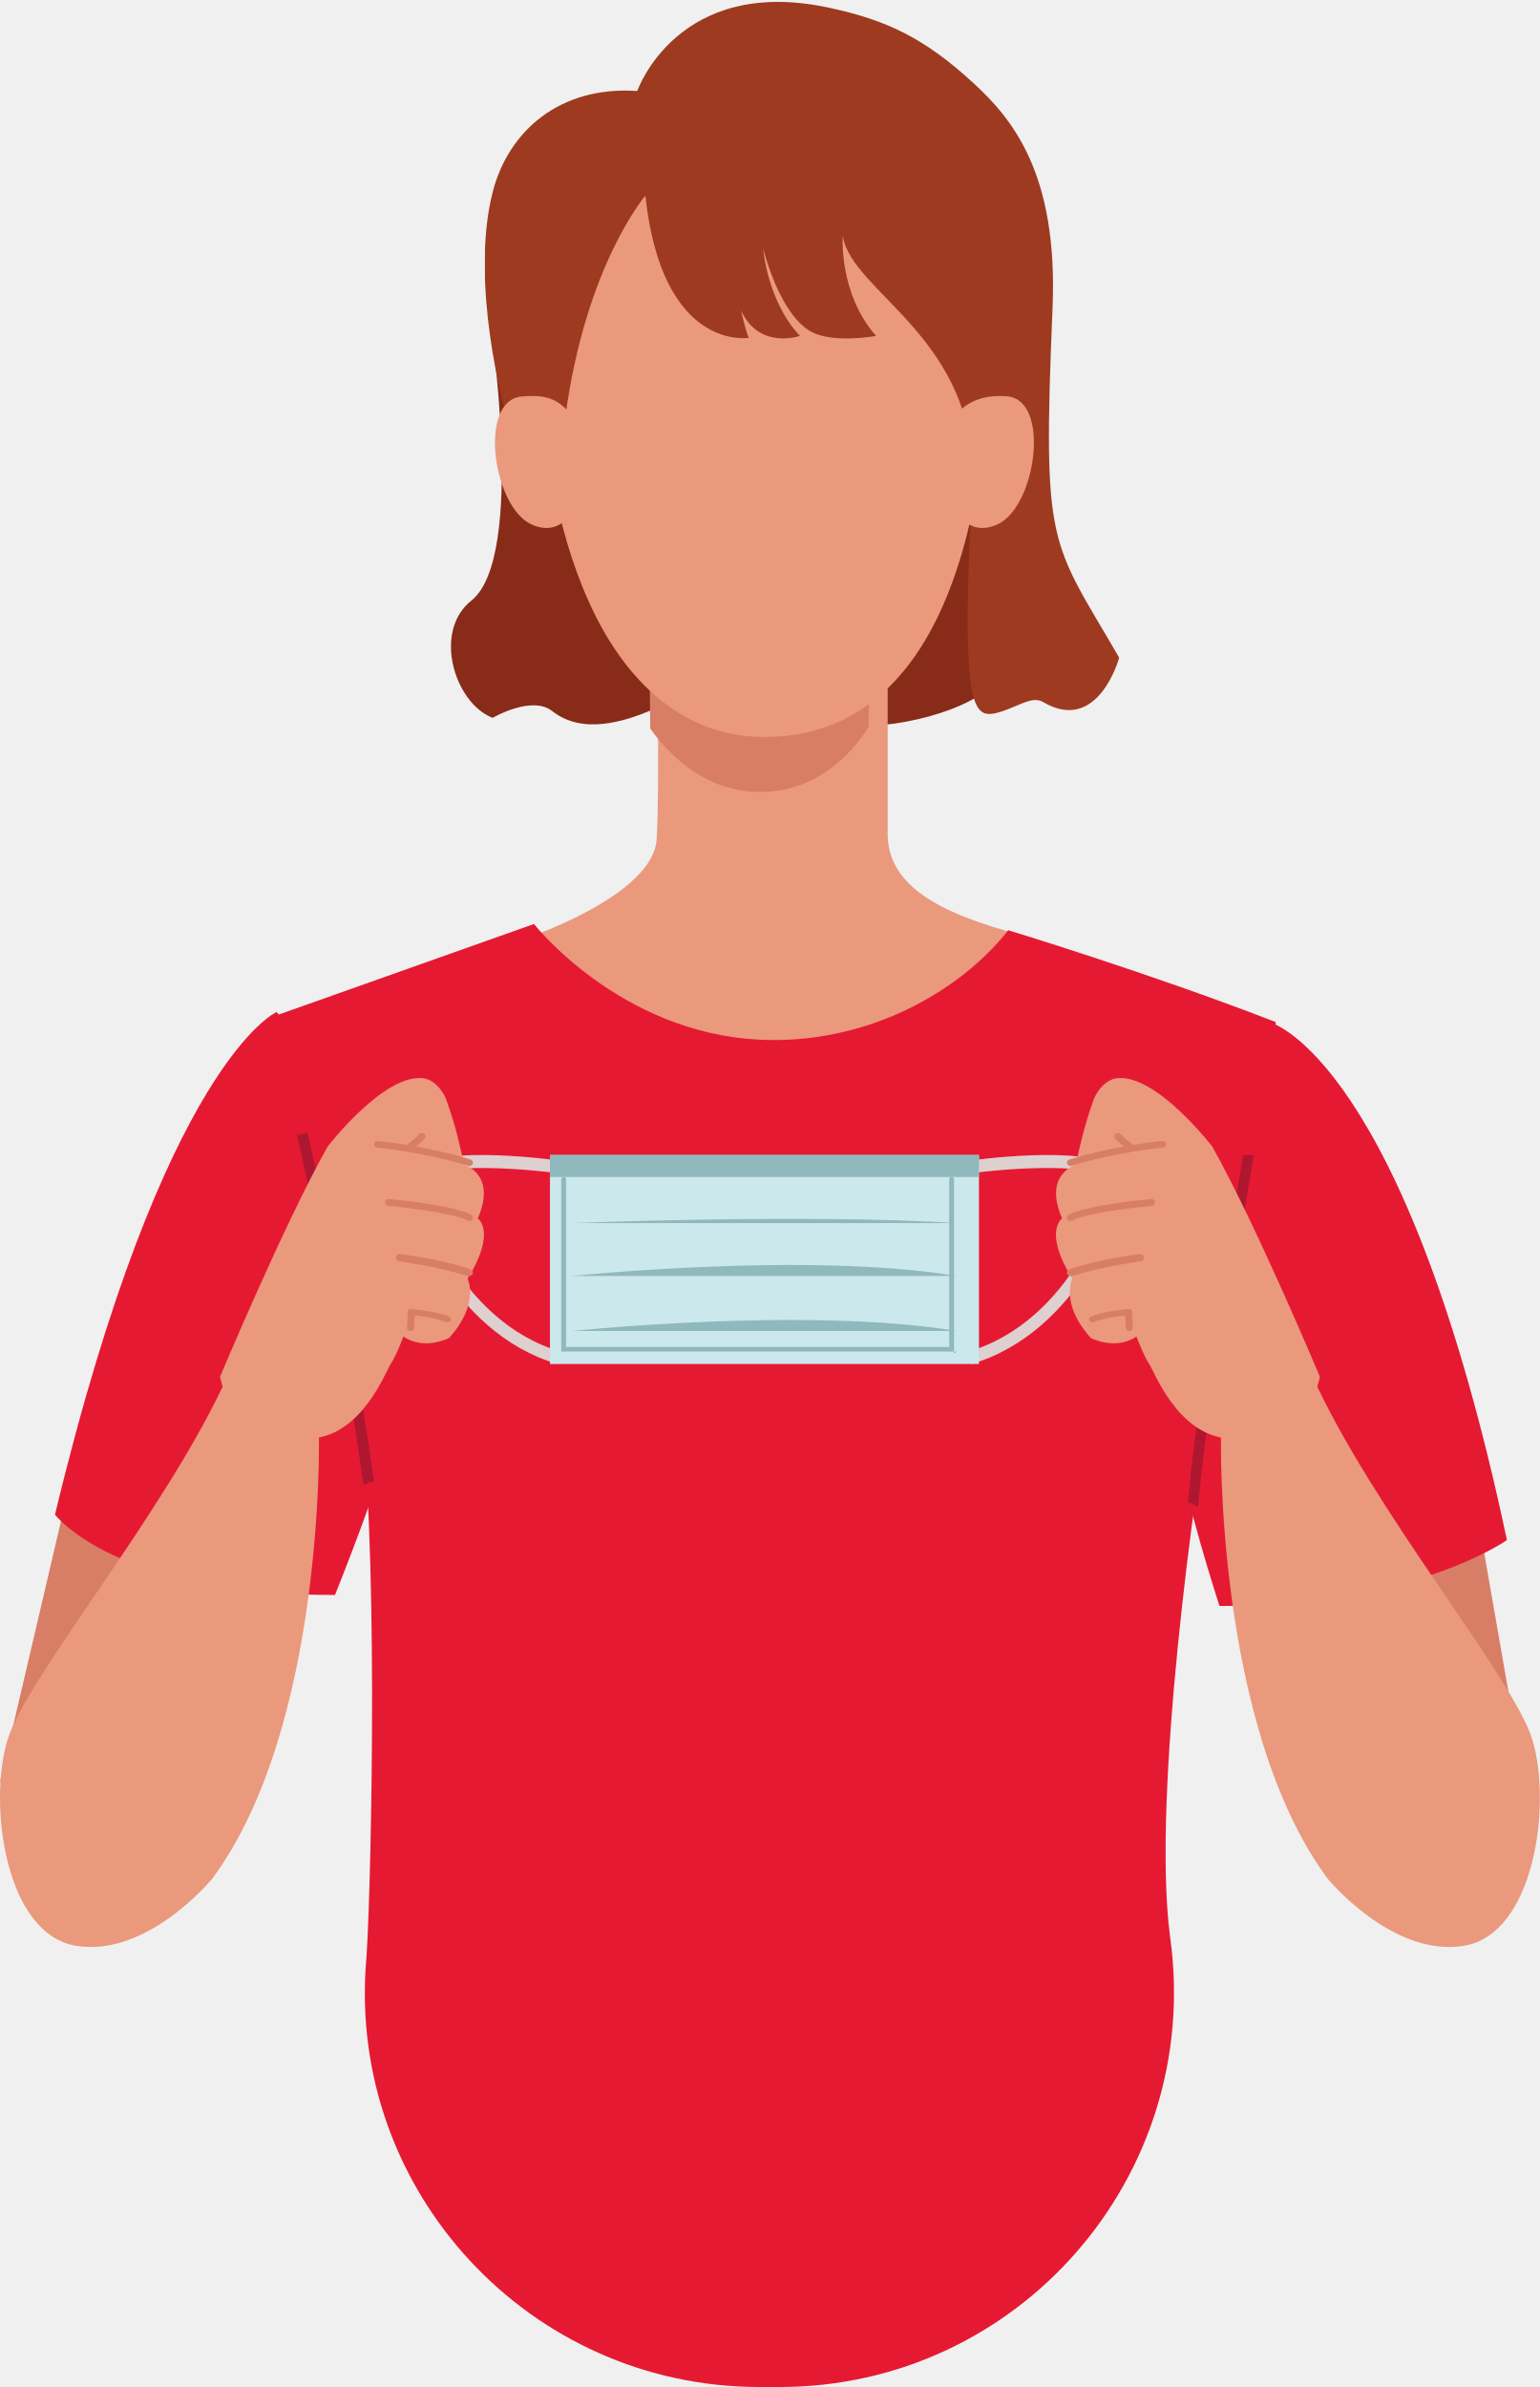
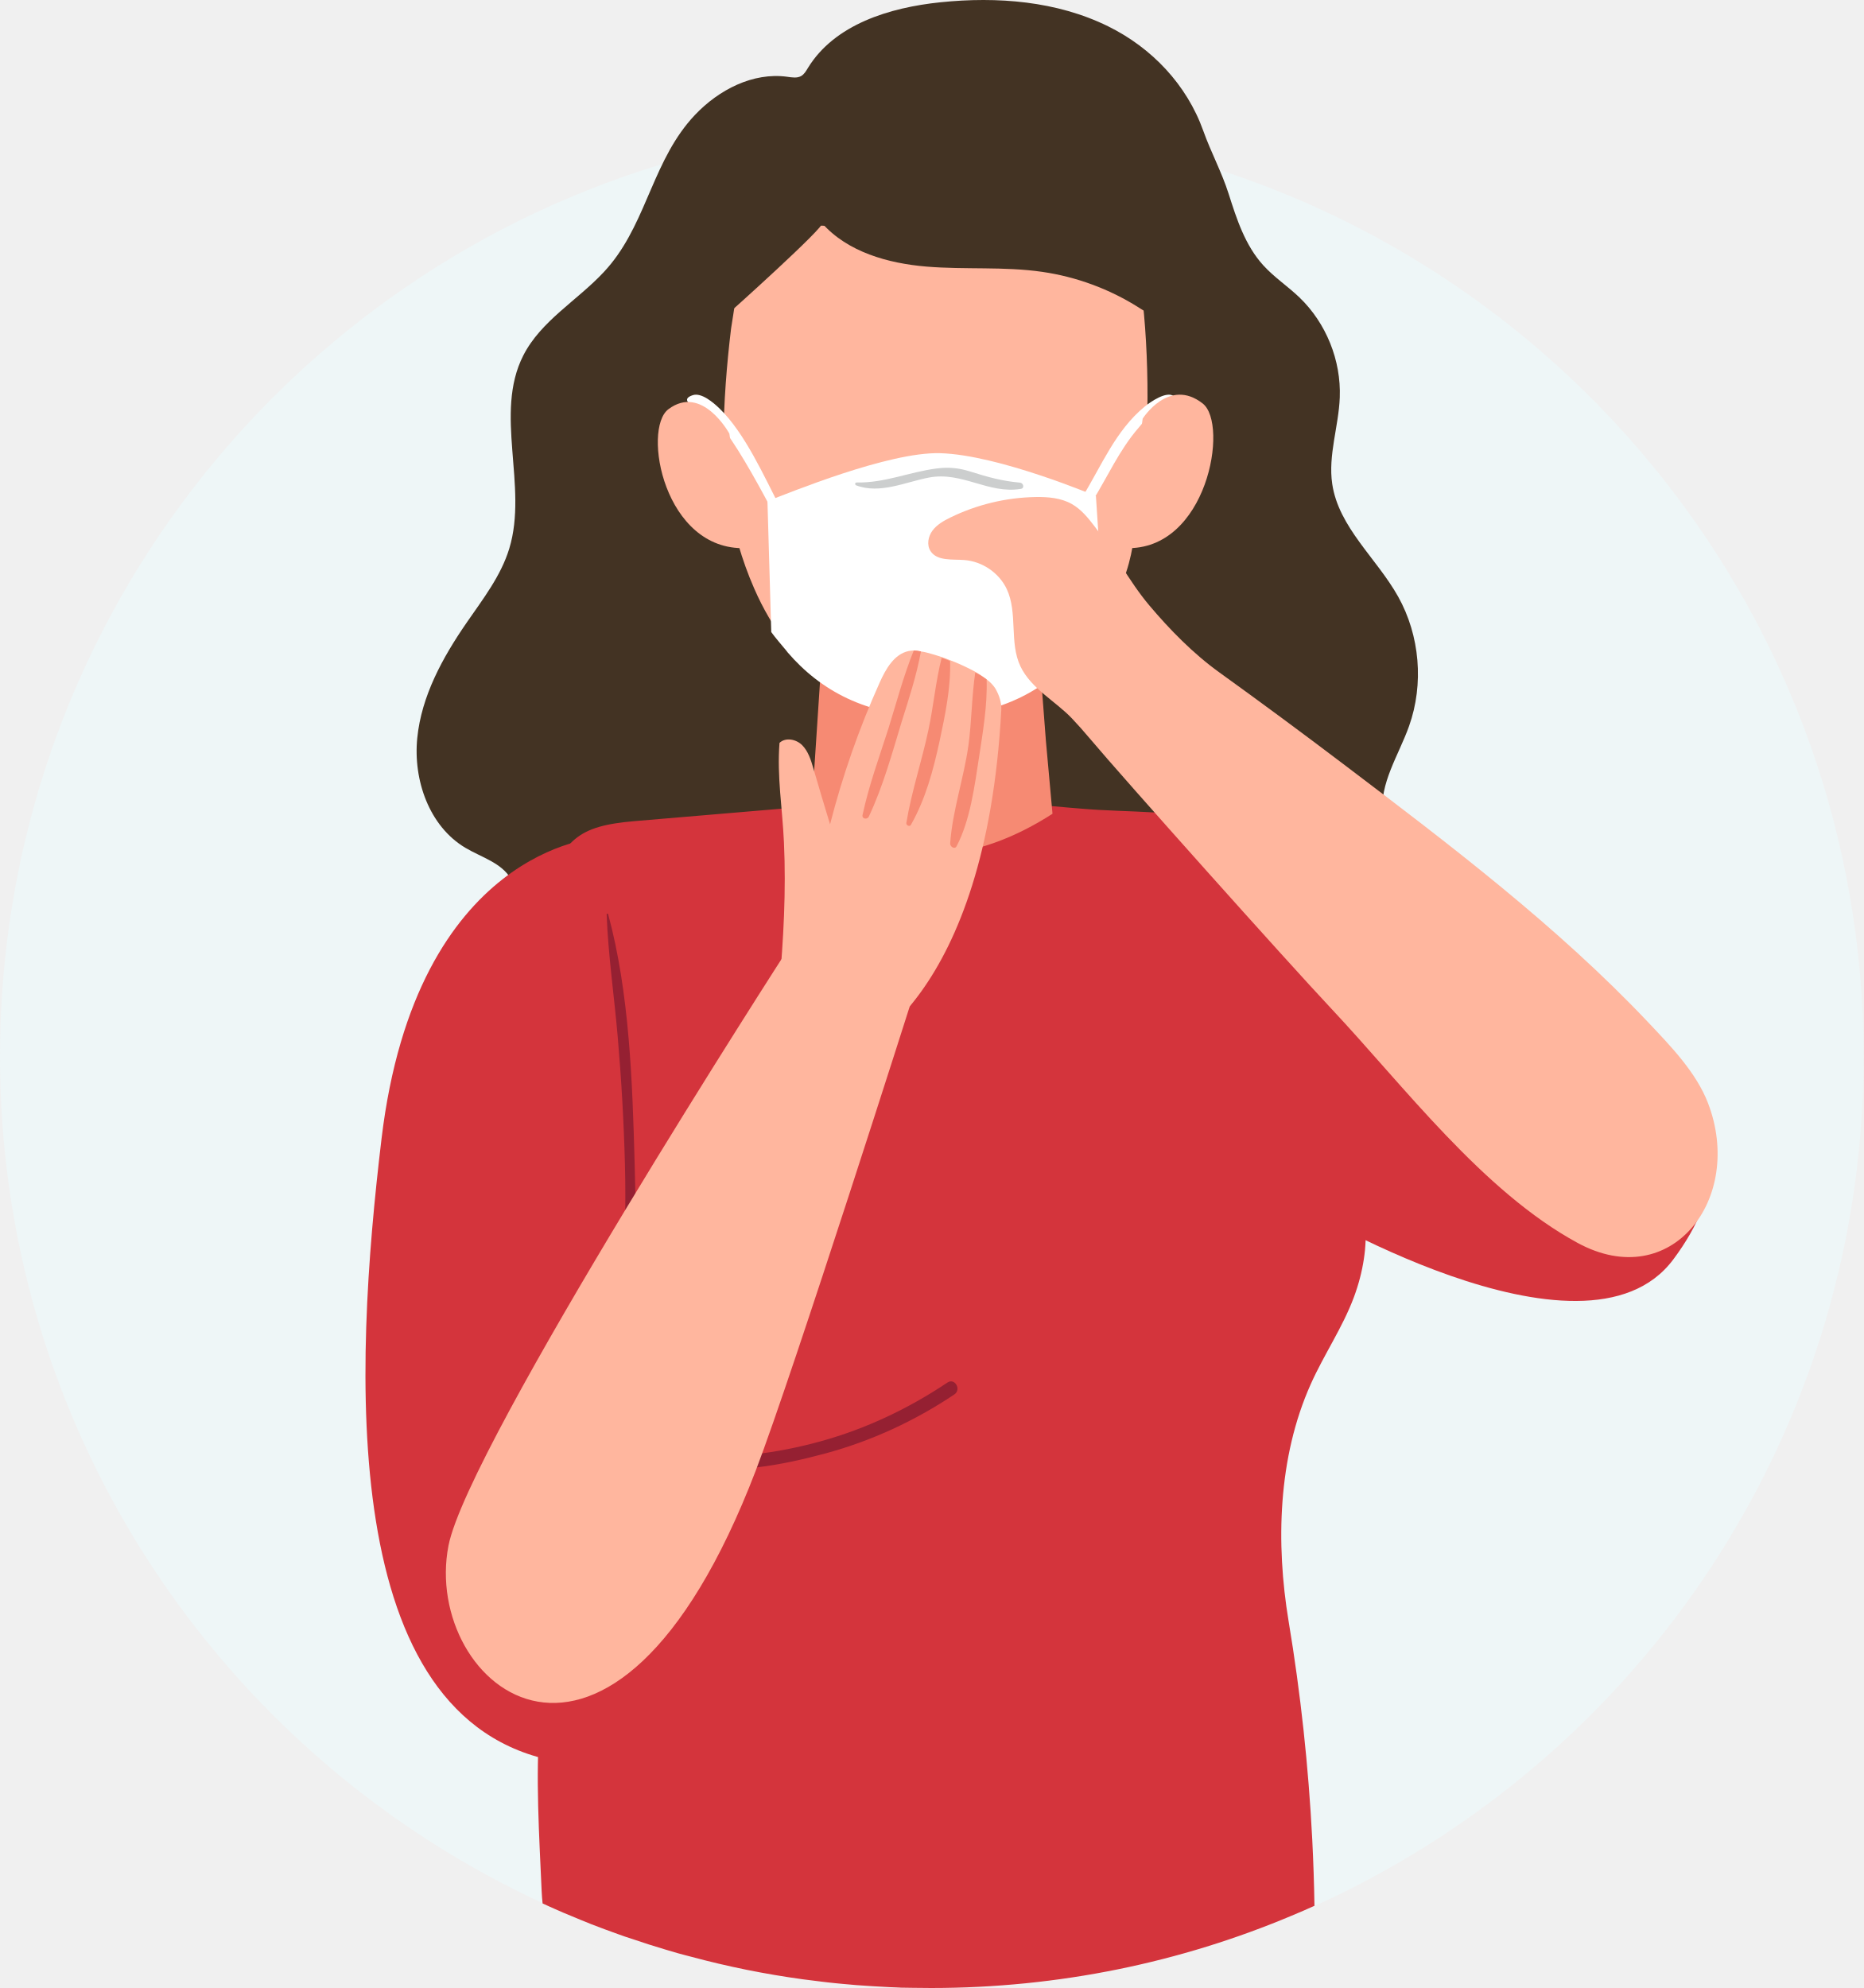
- <svg xmlns="http://www.w3.org/2000/svg" xmlns:xlink="http://www.w3.org/1999/xlink" width="140px" height="217px" viewBox="0 0 140 217" version="1.1">
+ <svg xmlns="http://www.w3.org/2000/svg" xmlns:xlink="http://www.w3.org/1999/xlink" width="255px" height="272px" viewBox="0 0 255 272" version="1.1">
  <defs>
-     <polygon id="path-1" points="0.067 0.174 57.75 0.174 57.75 64.914 0.067 64.914" />
-     <polygon id="path-3" points="0 217 140 217 140 0 0 0" />
+     <polygon id="path-1" points="0 0.051 254.972 0.051 254.972 255 0 255" />
+     <polygon id="path-3" points="0.006 0.121 118.882 0.121 118.882 162 0.006 162" />
  </defs>
  <g id="Page-1" stroke="none" stroke-width="1" fill="none" fill-rule="evenodd">
-     <g id="Extra-large:-Desktops---12-col" transform="translate(-698, -700)">
-       <g id="Group-53" transform="translate(698, 700)">
-         <path d="M44.524,29 C44.524,29 47.881,50.599 42.852,54.602 C39.313,57.421 41.34,63.936 44.789,65.259 C44.789,65.259 48.338,63.173 50.212,64.648 C52.984,66.83 56.779,65.583 59.261,64.547 C61.745,63.51 72.041,63.678 74.658,65.268 C77.275,66.858 85.103,65.711 89,63.243 L89,29.045 L44.524,29 Z" id="Fill-1" fill="#892B19" />
-         <path d="M80.702,58 L80.702,75.818 C80.702,81.225 87.047,83.539 94,85.304 C94,85.304 85.824,96.32 69.806,95.993 C53.787,95.666 50.543,88.828 48,85.226 C48,85.226 59.41,81.397 59.703,76.268 C59.996,71.14 59.708,58 59.708,58 L80.702,58 Z" id="Fill-3" fill="#EA997D" />
-         <path d="M69.122,72 C64.323,72 60.987,68.863 59.114,66.235 C59.086,61.793 59,58 59,58 L78.967,58 C78.967,58 79.042,61.821 78.967,66.062 C77.36,68.717 74.046,72 69.122,72" id="Fill-5" fill="#D87E66" />
-         <path d="M49.146,35.533 C50.865,56.791 59.057,67 69.518,67 C79.943,67 88.255,58.571 89.891,35.533 C91.099,18.522 82.125,8 69.518,8 C56.912,8 47.719,17.873 49.146,35.533" id="Fill-7" fill="#EA997D" />
-         <g id="Group-11" transform="translate(44, 0)">
+     <g id="Extra-large:-Desktops---12-col" transform="translate(-640, -596)">
+       <g id="Group-61" transform="translate(640, 596)">
+         <g id="Group-3" transform="translate(0, 17)">
          <mask id="mask-2" fill="white">
            <use xlink:href="#path-1" />
          </mask>
-           <g id="Clip-10" />
-           <path d="M57.75,59.789 C57.75,59.789 55.855,66.798 50.82,63.815 C49.759,63.185 48.362,64.407 46.465,64.847 C44.288,65.352 43.391,63.472 44.377,44.256 C45.066,30.82 33.313,26.566 32.616,21.408 C32.616,21.408 32.231,26.672 35.647,30.541 C35.647,30.541 31.875,31.232 29.829,30.197 C27.733,29.137 26.171,25.585 25.386,22.603 C25.386,22.603 25.746,27.376 28.729,30.541 C28.729,30.541 25.013,31.831 23.371,28.22 C23.371,28.22 23.815,30.197 24.077,30.713 C24.077,30.713 16.207,32.034 14.673,17.789 C14.673,17.789 9.297,24.033 7.419,37.726 C6.473,44.612 1.914,37.326 1.914,37.326 C1.914,37.326 -1.34,25.816 0.789,17.471 C2.205,11.923 6.892,7.791 13.936,8.272 C13.936,8.272 17.59,-2.279 31.396,0.706 C36.54,1.819 39.977,3.394 44.501,7.554 C48.02,10.79 52.202,15.764 51.693,27.978 C50.77,50.067 51.479,48.955 57.75,59.789" id="Fill-9" fill="#9E3A20" mask="url(#mask-2)" />
+           <g id="Clip-2" />
+           <path d="M254.972,127.526 C254.972,174.67 229.368,215.842 191.322,237.869 C190.338,238.447 189.331,239.015 188.324,239.559 C188.266,239.594 188.208,239.628 188.15,239.651 C187.826,239.837 187.513,240.01 187.189,240.173 C184.759,241.469 182.293,242.684 179.77,243.807 C178.74,244.27 177.71,244.722 176.668,245.149 C161.551,251.504 144.93,255 127.475,255 C126.664,255 125.854,254.988 125.032,254.977 L123.412,254.954 C122.879,254.919 122.347,254.907 121.814,254.884 C120.298,254.803 118.77,254.722 117.265,254.607 C116.617,254.548 115.969,254.491 115.309,254.433 C114.661,254.363 114.013,254.317 113.365,254.236 C112.844,254.166 112.3,254.12 111.756,254.039 C111.165,253.97 110.587,253.889 109.997,253.819 C104.811,253.113 99.718,252.083 94.764,250.752 C94.151,250.601 93.537,250.428 92.924,250.266 C92.391,250.104 91.836,249.942 91.303,249.791 C89.729,249.329 88.178,248.831 86.65,248.309 C86.036,248.125 85.423,247.905 84.809,247.684 C83.559,247.245 82.333,246.782 81.094,246.307 C80.597,246.11 80.087,245.902 79.577,245.694 C79.126,245.508 78.686,245.323 78.27,245.149 C77.575,244.872 76.904,244.583 76.209,244.27 C75.631,244.027 75.052,243.749 74.461,243.483 C74.184,243.356 73.895,243.217 73.605,243.089 C73.57,243.077 73.524,243.054 73.489,243.032 C72.656,242.638 71.834,242.256 71.012,241.828 C70.376,241.527 69.739,241.203 69.102,240.855 C69.079,240.855 69.068,240.855 69.056,240.844 C68.859,240.739 68.651,240.647 68.454,240.531 C68.385,240.496 68.327,240.462 68.257,240.428 C61.591,236.92 55.259,232.845 49.344,228.239 C19.33,204.939 0,168.489 0,127.526 C0,69.177 39.204,19.995 92.692,4.843 C93.537,4.612 94.37,4.38 95.216,4.16 C105.529,1.475 116.328,0.051 127.475,0.051 C137.417,0.051 147.083,1.185 156.354,3.339 C156.979,3.489 157.592,3.639 158.206,3.79 C213.777,17.518 254.972,67.707 254.972,127.526" id="Fill-1" fill="#EEF6F7" mask="url(#mask-2)" />
        </g>
-         <path d="M86.37,38.607 C86.37,38.607 87.423,35.685 91.559,36.028 C95.556,36.36 94.201,46.074 90.681,47.675 C87.163,49.275 86,44.448 86,44.448 L86.37,38.607 Z" id="Fill-12" fill="#EA997D" />
-         <path d="M52.63,38.62 C50.988,36.228 49.826,35.848 47.441,36.045 C43.443,36.377 44.799,46.077 48.319,47.675 C51.838,49.273 53,44.453 53,44.453 L52.63,38.62 Z" id="Fill-14" fill="#EA997D" />
-         <polygon id="Fill-16" fill="#D87E66" points="0 162 7.715 129 29 134.4 21.529 162" />
-         <polygon id="Fill-18" fill="#D87E66" points="138 158.738 132.812 129 112 133.382 118.327 161" />
-         <path d="M25.148,92 C25.148,92 14.903,96.487 5,137.694 C5,137.694 10.466,145 30.454,145 C30.454,145 34.908,133.934 35.465,130.633 C37.842,116.53 31.927,99.846 25.148,92" id="Fill-20" fill="#E61933" />
-         <path d="M115.606,93 C115.606,93 127.772,96.416 137,140.003 C137,140.003 128.698,146 110.87,146 C110.87,146 107.562,135.851 107.232,131.875 C106.105,118.324 109.114,100.95 115.606,93" id="Fill-22" fill="#E61933" />
-         <path d="M48.548,84 C48.548,84 56.289,93.864 68.996,94.512 C78.836,95.014 87.319,90.108 91.661,84.568 C91.661,84.568 104.533,88.465 116,92.924 C116,92.924 111.218,120.842 110.266,126.05 C108.653,134.878 104.721,163.193 106.364,175.964 C106.378,176.073 106.392,176.181 106.407,176.291 C109.3,197.828 92.611,217 70.879,217 L69.033,217 C48.14,217 31.645,199.205 33.281,178.376 C33.303,178.097 33.322,177.83 33.338,177.576 C33.789,170.399 34.453,138.214 32.541,126.627 C31.602,120.931 26.911,97.609 25,92.353 L48.548,84 Z" id="Fill-24" fill="#E61933" />
-         <path d="M113.02,105 C111.59,113.391 109.873,123.429 109.344,126.352 C108.664,130.109 108.303,133.222 108,136.543 C108.326,136.66 108.638,136.814 108.93,137 C109.239,133.563 109.597,130.385 110.295,126.528 C110.827,123.583 112.564,113.434 114,105.009 C113.673,105.006 113.346,105.003 113.02,105" id="Fill-26" fill="#AF1731" />
-         <path d="M27.971,103 C27.645,103.053 27.321,103.111 27,103.179 C28.983,111.986 31.119,122.776 31.771,126.709 C32.299,129.888 32.711,132.551 33.046,135 C33.35,134.857 33.67,134.746 34,134.668 C33.669,132.266 33.264,129.653 32.748,126.55 C32.095,122.615 29.959,111.835 27.971,103" id="Fill-28" fill="#AF1731" />
-         <path d="M50.69,124 C40.912,121.165 36.532,109.457 37.039,107.101 C37.694,104.06 47.681,105.1 50.727,105.492 L50.584,106.641 C44.812,105.9 38.437,106.007 38.149,107.349 C37.828,108.84 41.53,120.139 51,122.886 L50.69,124 Z" id="Fill-30" fill="#DDD0CE" />
-         <path d="M88.31,124 C98.088,121.165 102.468,109.457 101.961,107.101 C101.306,104.06 91.319,105.1 88.273,105.492 L88.416,106.641 C94.188,105.9 100.563,106.007 100.851,107.349 C101.172,108.84 97.471,120.139 88,122.886 L88.31,124 Z" id="Fill-32" fill="#DDD0CE" />
-         <mask id="mask-4" fill="white">
-           <use xlink:href="#path-3" />
-         </mask>
-         <g id="Clip-35" />
-         <polygon id="Fill-34" fill="#CBE8EC" mask="url(#mask-4)" points="50 124 89 124 89 105 50 105" />
-         <polygon id="Fill-36" fill="#8FB9BC" mask="url(#mask-4)" points="50 107 89 107 89 105 50 105" />
-         <path d="M52,111.193 C52,111.193 73.411,110.323 87,111.193 L52,111.193 Z" id="Fill-37" fill="#8FB9BC" mask="url(#mask-4)" />
-         <path d="M52,116 C52,116 73.411,113.75 87,116 L52,116 Z" id="Fill-38" fill="#8FB9BC" mask="url(#mask-4)" />
-         <path d="M52,121 C52,121 73.411,118.75 87,121 L52,121 Z" id="Fill-39" fill="#8FB9BC" mask="url(#mask-4)" />
-         <path d="M86.979,122.867 L51.06,122.867 C50.95,122.867 51.025,123.075 51.025,122.97 L51.025,107.19 C51.025,107.085 51.132,107 51.243,107 C51.353,107 51.461,107.085 51.461,107.19 L51.461,122.453 L86.298,122.453 L86.298,107.19 C86.298,107.085 86.405,107 86.515,107 C86.625,107 86.733,107.085 86.733,107.19 L86.733,122.97 C86.733,123.075 87.089,122.867 86.979,122.867" id="Fill-40" fill="#8FB9BC" mask="url(#mask-4)" />
-         <path d="M20,125.17 C20,125.17 25.847,111.224 29.786,104.237 C29.786,104.237 34.954,97.5 38.548,98.03 C39.258,98.135 40.179,98.857 40.618,100.099 C41.424,102.377 41.798,104.057 42.196,105.882 C42.196,105.882 45.19,106.747 43.442,110.767 C43.442,110.767 45.183,111.961 42.513,116.242 C42.513,116.242 43.639,118.545 40.82,121.639 C40.82,121.639 38.603,122.804 36.677,121.503 C36.677,121.503 35.999,123.306 35.535,123.971 C35.07,124.634 32.957,130.486 28.254,130.78 C28.254,130.78 21.748,132.704 20,125.17" id="Fill-41" fill="#EA997D" mask="url(#mask-4)" />
-         <path d="M42.982,105.794 C43.041,105.636 42.949,105.464 42.776,105.41 C41.048,104.874 39.286,104.491 37.823,104.227 C38.115,103.993 38.496,103.668 38.635,103.46 C38.729,103.317 38.678,103.13 38.522,103.044 C38.365,102.956 38.163,103.005 38.07,103.147 C37.96,103.315 37.417,103.757 37.066,104.02 C37.041,104.038 37.025,104.062 37.007,104.085 C35.447,103.83 34.383,103.727 34.363,103.726 C34.182,103.709 34.019,103.83 34.002,103.995 C33.986,104.139 34.081,104.269 34.223,104.313 C34.246,104.32 34.27,104.325 34.296,104.327 C34.338,104.332 38.553,104.738 42.564,105.984 C42.738,106.038 42.924,105.952 42.982,105.794" id="Fill-42" fill="#D87E66" mask="url(#mask-4)" />
-         <path d="M42.548,110.967 C42.697,111.043 42.889,110.983 42.966,110.829 C43.045,110.675 42.982,110.486 42.828,110.408 C41.071,109.521 35.575,109.021 35.341,109.001 C35.169,108.986 35.016,109.113 35.001,109.285 C34.988,109.43 35.079,109.563 35.213,109.608 C35.235,109.616 35.26,109.621 35.285,109.623 C35.341,109.629 40.89,110.131 42.548,110.967" id="Fill-43" fill="#D87E66" mask="url(#mask-4)" />
-         <path d="M42.721,115.37 C40.027,114.447 36.534,114.021 36.386,114.002 C36.197,113.98 36.025,114.111 36.003,114.296 C35.981,114.456 36.083,114.603 36.233,114.653 C36.256,114.661 39.849,115.133 42.467,115.994 C42.469,115.996 42.9,116.049 42.986,115.8 C43.047,115.625 42.899,115.432 42.721,115.37" id="Fill-44" fill="#D87E66" mask="url(#mask-4)" />
-         <path d="M40.831,119.703 C39.75,119.196 37.504,119.009 37.408,119.001 C37.316,118.994 37.223,119.021 37.157,119.078 C37.089,119.133 37.053,119.211 37.059,119.292 C37.079,119.644 37.002,120.694 37.001,120.705 C36.991,120.833 37.083,120.946 37.219,120.986 C37.243,120.993 37.272,120.998 37.301,120.999 C37.478,121.009 37.63,120.894 37.642,120.741 C37.644,120.706 37.693,120.054 37.702,119.588 C38.365,119.659 39.792,119.847 40.525,120.189 C40.676,120.261 40.876,120.213 40.961,120.078 C41.046,119.943 40.988,119.776 40.831,119.703" id="Fill-45" fill="#D87E66" mask="url(#mask-4)" />
-         <path d="M28.995,130.586 C28.995,130.586 29.552,156.937 19.303,170.78 C19.303,170.78 13.451,177.932 6.951,176.898 C0.451,175.865 -1.078,163.989 0.67,158.206 C2.419,152.425 15.165,137.369 20.734,125 C20.734,125 27.285,126.324 28.995,130.586" id="Fill-46" fill="#EA997D" mask="url(#mask-4)" />
-         <path d="M120,125.17 C120,125.17 114.153,111.224 110.214,104.237 C110.214,104.237 105.046,97.5 101.451,98.03 C100.742,98.135 99.822,98.857 99.382,100.099 C98.576,102.377 98.202,104.057 97.805,105.882 C97.805,105.882 94.81,106.747 96.558,110.767 C96.558,110.767 94.817,111.961 97.486,116.242 C97.486,116.242 96.361,118.545 99.18,121.639 C99.18,121.639 101.396,122.804 103.323,121.503 C103.323,121.503 104.001,123.306 104.464,123.971 C104.93,124.634 107.043,130.486 111.746,130.78 C111.746,130.78 118.252,132.704 120,125.17" id="Fill-47" fill="#EA997D" mask="url(#mask-4)" />
-         <path d="M97.017,105.794 C96.959,105.636 97.052,105.464 97.224,105.41 C98.953,104.874 100.715,104.491 102.177,104.227 C101.885,103.993 101.503,103.668 101.365,103.46 C101.271,103.317 101.322,103.13 101.479,103.044 C101.635,102.956 101.837,103.005 101.93,103.147 C102.04,103.315 102.583,103.757 102.935,104.02 C102.959,104.038 102.975,104.062 102.994,104.085 C104.553,103.83 105.617,103.727 105.637,103.726 C105.819,103.709 105.98,103.83 105.998,103.995 C106.015,104.139 105.919,104.269 105.777,104.313 C105.754,104.32 105.731,104.325 105.704,104.327 C105.663,104.332 101.447,104.738 97.436,105.984 C97.263,106.038 97.076,105.952 97.017,105.794" id="Fill-48" fill="#D87E66" mask="url(#mask-4)" />
-         <path d="M97.452,110.967 C97.303,111.043 97.111,110.983 97.034,110.829 C96.955,110.675 97.018,110.486 97.172,110.408 C98.929,109.521 104.425,109.021 104.659,109.001 C104.831,108.986 104.983,109.113 104.999,109.285 C105.012,109.43 104.921,109.563 104.787,109.608 C104.765,109.616 104.74,109.621 104.715,109.623 C104.658,109.629 99.11,110.131 97.452,110.967" id="Fill-49" fill="#D87E66" mask="url(#mask-4)" />
-         <path d="M97.28,115.37 C99.973,114.447 103.466,114.021 103.614,114.002 C103.803,113.98 103.974,114.111 103.997,114.296 C104.018,114.456 103.917,114.603 103.766,114.653 C103.745,114.661 100.151,115.133 97.532,115.994 C97.531,115.996 97.1,116.049 97.014,115.8 C96.953,115.625 97.101,115.432 97.28,115.37" id="Fill-50" fill="#D87E66" mask="url(#mask-4)" />
-         <path d="M99.169,119.703 C100.25,119.196 102.496,119.009 102.591,119.001 C102.683,118.994 102.776,119.021 102.843,119.078 C102.911,119.133 102.947,119.211 102.941,119.292 C102.92,119.644 102.998,120.694 102.999,120.705 C103.009,120.833 102.916,120.946 102.781,120.986 C102.757,120.993 102.728,120.998 102.699,120.999 C102.522,121.009 102.369,120.894 102.357,120.741 C102.355,120.706 102.306,120.054 102.297,119.588 C101.634,119.659 100.208,119.847 99.474,120.189 C99.324,120.261 99.124,120.213 99.039,120.078 C98.954,119.943 99.013,119.776 99.169,119.703" id="Fill-51" fill="#D87E66" mask="url(#mask-4)" />
-         <path d="M111.005,130.586 C111.005,130.586 110.448,156.937 120.697,170.78 C120.697,170.78 126.549,177.932 133.049,176.898 C139.549,175.865 141.078,163.989 139.33,158.206 C137.582,152.425 124.835,137.369 119.266,125 C119.266,125 112.715,126.324 111.005,130.586" id="Fill-52" fill="#EA997D" mask="url(#mask-4)" />
+         <path d="M82.633,37.199 C79.002,41.108 74.02,43.882 71.598,48.631 C67.543,56.582 72.28,66.518 69.676,75.059 C68.531,78.817 66.051,81.991 63.823,85.225 C60.549,89.977 57.663,95.231 57.089,100.978 C56.515,106.725 58.719,113.053 63.673,115.999 C65.875,117.309 68.654,118.051 69.918,120.284 C70.694,121.654 70.713,123.306 70.956,124.863 C71.759,130.013 75.573,134.401 80.283,136.437 C82.53,137.409 85.108,137.193 87.25,138.209 C89.392,139.224 91.072,141.166 93.37,142.134 C102.29,145.891 112.671,143.475 121.992,146.07 C129.474,148.154 135.746,153.314 143.051,155.954 C147.852,157.689 152.533,157.857 157.561,157.728 C161.108,157.636 164.369,158.373 167.959,157.743 C175.574,156.406 182.691,152.118 187.268,145.845 C193.181,137.742 194.661,126.582 191.066,117.211 C190.334,115.302 189.398,113.431 189.177,111.399 C188.718,107.182 191.362,103.344 192.783,99.348 C194.83,93.591 194.27,86.957 191.288,81.626 C188.353,76.38 183.151,72.159 182.271,66.21 C181.689,62.282 183.15,58.351 183.304,54.384 C183.501,49.313 181.437,44.196 177.781,40.69 C176.19,39.165 174.324,37.936 172.842,36.305 C170.347,33.56 169.201,29.974 168.095,26.507 C167.133,23.494 165.682,20.851 164.631,17.903 C162.379,11.59 157.582,6.539 151.602,3.596 C144.58,0.14 136.456,-0.491 128.674,0.311 C121.714,1.028 114.189,3.326 110.531,9.308 C110.282,9.715 110.036,10.153 109.625,10.394 C109.057,10.726 108.347,10.591 107.695,10.502 C103.014,9.863 98.334,12.289 95.082,15.726 C89.444,21.687 88.591,29.918 83.59,36.098 C83.284,36.476 82.964,36.842 82.633,37.199" id="Fill-4" fill="#433323" />
+         <path d="M177.106,164.501 C177.106,164.501 216.736,188.681 228.936,172.317 C243.165,153.232 224.588,143.504 207.988,131.223 C191.387,118.942 170.043,113 170.043,113 C170.043,113 164.995,158.908 177.106,164.501" id="Fill-6" fill="#D4343C" />
+         <path d="M142,110.344 C141.21,123.713 137.426,146.028 129.334,146 C121.084,145.972 113,110.402 113,110.402 L113.67,98.807 L114.179,90 L140.509,90 L141.21,100.414 L142,110.344 Z" id="Fill-8" fill="#FFB69E" />
+         <path d="M142,101.106 C138.575,103.525 134.313,105 128.984,105 C122.597,105 117.722,102.876 114,99.547 L114.517,91 L141.287,91 L142,101.106 Z" id="Fill-10" fill="#F68A73" />
+         <path d="M156.164,67.077 C156.094,67.625 156.016,68.137 155.911,68.615 C155.28,72.004 155.176,75.027 154.073,78.312 C154.064,78.329 154.064,78.338 154.056,78.355 C153.653,79.537 153.215,80.718 152.725,81.874 C151.833,83.994 150.757,86.045 149.409,87.895 L148.858,88.669 C144.378,94.134 137.92,98 128.444,98 C119.335,98 112.983,94.429 108.547,89.285 C108.467,89.172 108.397,89.103 108.328,88.99 C107.164,87.6 106.131,86.097 105.221,84.524 C104.46,83.229 103.786,81.891 103.191,80.527 C101.45,76.574 100.33,72.421 99.621,68.615 C99.184,66.13 99,63.22 99,60.118 C99,55.192 99.437,49.796 100.024,44.948 C100.907,39.595 101.126,35.764 103.217,33.322 C105.387,30.768 110.384,30.698 113.761,30.95 C116.36,31.133 118.828,32.262 121.356,32.879 C126.501,34.156 131.857,33.322 136.923,31.828 C139.828,30.985 142.768,29.934 145.813,30.003 C149.742,30.073 154.44,31.645 155.911,38.057 C155.911,38.092 155.911,38.171 155.946,38.171 C157.153,46.121 157.45,58.693 156.164,67.077" id="Fill-12" fill="#FFB69E" />
+         <path d="M130,67.976 C130.031,67.976 130.031,68.024 130,68.024 C129.969,68.024 129.969,67.976 130,67.976" id="Fill-14" fill="#594E8A" />
+         <path d="M134.501,78.087 C132.597,77.902 130.747,78.4 128.822,78.306 C126.639,78.199 124.85,77.542 122.804,77.021 C122.22,76.873 121.711,77.538 122.191,77.873 C125.078,79.884 131.781,81.009 134.848,78.763 C135.197,78.508 134.887,78.124 134.501,78.087" id="Fill-16" fill="#F68A73" />
+         <path d="M112.476,30.543 C115.964,34.475 121.475,36.032 126.749,36.474 C132.022,36.915 137.363,36.437 142.599,37.196 C147.253,37.87 151.759,39.529 155.724,42.028 C156.493,42.513 157.27,43.04 158.166,43.21 C160.03,43.564 161.906,42.182 162.594,40.435 C163.282,38.688 163.009,36.708 162.422,34.926 C160.705,29.711 156.438,25.567 151.494,23.07 C146.55,20.574 140.962,19.577 135.424,19.185 C125.448,18.478 115.126,19.719 106.251,24.273 C97.375,28.827 90.117,36.992 88.178,46.684 C86.5,55.084 97.177,45.057 98.903,43.561 C100.128,42.498 112.896,31.016 112.476,30.543" id="Fill-18" fill="#433323" />
+         <g id="Group-22" transform="translate(68, 110)">
+           <mask id="mask-4" fill="white">
+             <use xlink:href="#path-3" />
+           </mask>
+           <g id="Clip-21" />
+           <path d="M111.33,79.386 C106.826,89.445 106.547,101.191 108.3,111.797 C109.949,121.693 111.028,131.682 111.539,141.695 C111.69,144.707 111.794,147.731 111.84,150.755 C110.808,151.22 109.775,151.673 108.73,152.103 C93.571,158.488 76.903,162 59.399,162 C58.586,162 57.774,161.988 56.949,161.977 L55.325,161.953 C54.791,161.918 54.257,161.907 53.723,161.884 C52.202,161.802 50.67,161.721 49.161,161.605 C48.511,161.546 47.861,161.488 47.199,161.43 C46.549,161.36 45.899,161.314 45.249,161.232 C44.727,161.162 44.181,161.116 43.636,161.035 C43.044,160.965 42.464,160.884 41.872,160.814 C36.672,160.105 31.564,159.069 26.597,157.732 C25.982,157.581 25.366,157.406 24.751,157.244 C24.217,157.081 23.66,156.918 23.126,156.767 C21.547,156.302 19.992,155.802 18.46,155.278 C17.844,155.092 17.23,154.872 16.614,154.65 C15.36,154.208 14.131,153.743 12.888,153.266 C12.39,153.069 11.878,152.859 11.368,152.65 C10.915,152.464 10.474,152.278 10.056,152.103 C9.36,151.825 8.686,151.534 7.99,151.22 C7.41,150.976 6.83,150.696 6.237,150.429 C6.18,149.882 6.133,149.348 6.11,148.801 C5.784,141.335 5.239,132.927 5.866,125.6 C6.563,117.425 7.108,109.936 6.04,101.679 C4.508,89.771 1.397,78.095 0.26,66.129 C-0.774,55.383 1.618,44.475 2.581,33.683 C3.208,26.636 3.893,19.449 6.249,12.739 C9.023,4.855 10.985,3.005 18.866,2.343 C18.866,2.343 39.736,0.575 39.748,0.575 C39.748,0.575 42.58,0.319 42.591,0.319 L58.354,2.866 L61.361,3.342 L73.85,0.121 L75.544,0.261 L78.307,0.505 L80.002,0.645 C86.49,1.203 93.199,0.796 99.525,2.598 C105.503,4.296 106.629,8.099 107.441,13.937 C108.161,19.147 109.368,24.287 110.564,29.404 C113.651,42.58 122.519,53.267 117.238,67.477 C115.694,71.629 113.141,75.327 111.33,79.386" id="Fill-20" fill="#D4343C" mask="url(#mask-4)" />
+         </g>
+         <path d="M144,111.34 C124.278,124.041 111,111.398 111,111.398 L111.763,99.805 L112.342,91 L142.303,91 L143.101,101.412 L144,111.34 Z" id="Fill-23" fill="#F68A73" />
+         <path d="M143,101.106 C139.208,103.525 134.489,105 128.589,105 C121.518,105 116.121,102.876 112,99.547 L112.573,91 L142.211,91 L143,101.106 Z" id="Fill-25" fill="#F68A73" />
+         <path d="M130,67.976 C130.031,67.976 130.031,68.024 130,68.024 C129.969,68.024 129.969,67.976 130,67.976" id="Fill-27" fill="#594E8A" />
+         <path d="M134.501,77.087 C132.597,76.902 130.747,77.4 128.822,77.306 C126.639,77.199 124.85,76.542 122.804,76.021 C122.22,75.873 121.711,76.538 122.191,76.873 C125.078,78.884 131.781,80.009 134.848,77.763 C135.197,77.508 134.887,77.124 134.501,77.087" id="Fill-29" fill="#F68A73" />
+         <path d="M106.099,70.701 C104.224,67.16 101.525,62.121 99.159,58.909 C98.634,58.199 98.061,57.498 97.431,56.894 C97.039,56.519 92.122,54.939 94.789,54.066 C95.97,53.68 97.605,55.086 98.397,55.847 C101.967,59.282 104.571,65.275 106.872,69.668 C107.306,70.493 106.533,71.517 106.099,70.701" id="Fill-31" fill="#FFFFFF" />
+         <path d="M99.79,59.331 C99.79,59.331 96.077,52.505 91.447,55.992 C87.84,58.708 90.838,75.381 102,74.993 L99.79,59.331 Z" id="Fill-33" fill="#FFB69E" />
+         <path d="M149.409,68.66 C151.509,65.293 153.123,61.588 155.773,58.533 C156.289,57.939 156.97,56.975 157.725,56.627 C158.371,56.33 158.948,56.589 159.541,56.397 C160.325,56.144 161.675,55.031 160.601,54.205 C159.604,53.439 157.351,55.022 156.626,55.621 C152.628,58.887 150.683,63.782 148.107,67.96 C147.621,68.745 148.923,69.437 149.409,68.66" id="Fill-35" fill="#FFFFFF" />
+         <path d="M151,83.962 C150.108,86.083 149.929,86.016 148.58,87.871 L148.034,88.649 C143.561,94.124 137.104,98 127.636,98 C118.535,98 112.19,94.413 107.762,89.259 C107.684,89.148 107.617,89.082 107.539,88.971 C106.781,88.049 106.134,87.327 105.521,86.483 L105,68.564 C107.978,67.442 121.547,61.816 128.617,62.005 C136.636,62.227 149.941,67.88 149.941,67.88 L151,83.962 Z" id="Fill-37" fill="#FFFFFF" />
+         <path d="M156.336,57.284 C156.336,57.284 159.923,51.578 164.553,55.209 C168.16,58.037 165.162,75.397 154,74.993 L156.336,57.284 Z" id="Fill-39" fill="#FFB69E" />
+         <path d="M139.554,66.036 C136.99,65.804 135.145,65.263 132.746,64.514 C131.182,64.025 129.815,63.884 128.167,64.095 C124.373,64.58 121.115,66.083 117.199,66.016 C116.95,66.012 116.938,66.33 117.144,66.408 C120.404,67.639 123.896,65.944 127.108,65.338 C131.657,64.48 135.198,67.621 139.675,66.888 C140.211,66.8 140.023,66.079 139.554,66.036" id="Fill-41" fill="#CCCECE" />
+         <path d="M149.019,100.944 C148.259,100.041 147.481,99.161 146.676,98.312 C144.418,95.931 141.067,94.221 139.613,91.168 C138.063,87.911 139.272,83.876 137.746,80.609 C136.711,78.394 134.405,76.811 131.94,76.624 C130.277,76.498 128.209,76.787 127.313,75.4 C126.767,74.556 126.984,73.394 127.586,72.587 C128.188,71.781 129.1,71.261 130.01,70.815 C133.62,69.045 137.632,68.077 141.664,68.004 C143.375,67.973 145.157,68.12 146.643,68.96 C147.917,69.68 148.86,70.844 149.745,72 C152.395,75.461 154.451,79.509 157.22,82.8 C160.032,86.141 163.259,89.432 166.821,91.996 C172.538,96.112 178.201,100.3 183.813,104.554 C198.259,115.506 213.064,126.715 225.521,139.897 C228.577,143.131 232.075,146.729 233.69,150.943 C238.679,163.959 228.7,177.031 215.847,170.058 C202.863,163.013 192.032,148.533 182.143,138 C175.925,131.376 153.736,106.544 149.019,100.944" id="Fill-43" fill="#FFB69E" />
+         <path d="M81.744,114.643 C81.744,114.643 56.962,116.007 52.199,155.811 C48.448,187.151 45.899,235.504 76.214,241 L106,195.915 L84.33,114 L81.744,114.643 Z" id="Fill-45" fill="#D4343C" />
+         <path d="M86.832,159.274 C86.527,148.049 86.128,135.875 83.208,125.086 C83.174,124.958 82.995,124.976 83,125.118 C83.212,130.717 84.032,136.278 84.514,141.852 C85.016,147.645 85.348,153.454 85.501,159.274 C85.802,170.775 84.827,182.111 84.565,193.582 C84.555,194.054 85.208,194.173 85.29,193.695 C87.218,182.53 87.141,170.607 86.832,159.274" id="Fill-47" fill="#952032" />
+         <path d="M129.627,189.16 C124.304,192.725 118.51,195.474 112.337,197.186 C109.3,198.028 106.192,198.649 103.06,198.994 C100.14,199.315 97.156,199.225 94.26,199.695 C93.897,199.753 93.93,200.316 94.26,200.398 C100.066,201.847 107.131,200.415 112.805,198.895 C119.137,197.197 125.125,194.436 130.573,190.787 C131.572,190.118 130.635,188.486 129.627,189.16" id="Fill-49" fill="#952032" />
+         <path d="M125,136.027 C125,136.027 115.722,138.915 107.711,130 C107.711,130 64.049,197.659 61.36,211.477 C57.632,230.63 83.665,252.66 103.396,201.22 C108.575,187.717 125,136.027 125,136.027" id="Fill-51" fill="#FFB69E" />
+         <path d="M114.115,144.96 C117.57,144.631 134.875,136.367 136.994,97.17 C137.051,96.122 136.7,95.092 136.175,94.192 C135.737,93.511 135.079,92.964 134.365,92.503 C134.158,92.338 133.882,92.187 133.651,92.042 C133.356,91.866 133.016,91.684 132.695,91.528 C131.842,91.096 130.984,90.709 130.076,90.363 C129.666,90.195 129.276,90.053 128.886,89.912 C128.234,89.69 127.557,89.489 126.9,89.313 C126.593,89.228 126.262,89.164 125.95,89.124 C125.618,89.059 125.287,88.994 124.969,89 C124.741,89.018 124.513,89.036 124.304,89.079 C122.331,89.502 121.182,91.537 120.348,93.402 C117.539,99.655 115.268,106.137 113.566,112.785 C112.768,110.203 112.014,107.628 111.26,105.052 C110.94,103.946 110.562,102.762 109.734,101.939 C108.925,101.142 107.49,100.845 106.648,101.643 C106.292,106.304 107.047,110.572 107.256,115.234 C107.567,121.88 107.193,128.579 106.601,135.204 C106.43,137.199 105.516,139.912 106.338,141.731 C107.524,144.292 111.688,145.211 114.115,144.96" id="Fill-53" fill="#FFB69E" />
+         <path d="M130.88,115.776 C132.748,112.228 133.342,107.525 133.96,103.535 C134.46,100.215 135.112,96.481 134.984,92.963 C134.792,92.8 134.536,92.651 134.322,92.508 C134.048,92.334 133.732,92.154 133.435,92 C132.94,95.275 132.949,98.731 132.495,102.011 C131.868,106.458 130.316,110.918 130.001,115.384 C129.969,115.86 130.636,116.27 130.88,115.776" id="Fill-55" fill="#F68A73" />
+         <path d="M124.631,112.851 C126.654,109.279 127.687,105.377 128.559,101.363 C129.299,97.9 130.106,94.059 129.989,90.441 C129.592,90.277 129.214,90.139 128.836,90 C128.017,93.204 127.719,96.633 127.03,99.854 C126.127,104.136 124.716,108.262 124.005,112.59 C123.944,112.922 124.483,113.172 124.631,112.851" id="Fill-57" fill="#F68A73" />
+         <path d="M118.864,111.74 C120.818,107.599 122.051,103.084 123.381,98.699 C124.355,95.607 125.415,92.362 126,89.126 C125.669,89.06 125.339,88.994 125.022,89 C123.624,92.438 122.643,96.163 121.55,99.686 C120.3,103.588 118.872,107.467 118.011,111.513 C117.901,112.063 118.656,112.159 118.864,111.74" id="Fill-59" fill="#F68A73" />
      </g>
    </g>
  </g>
</svg>
